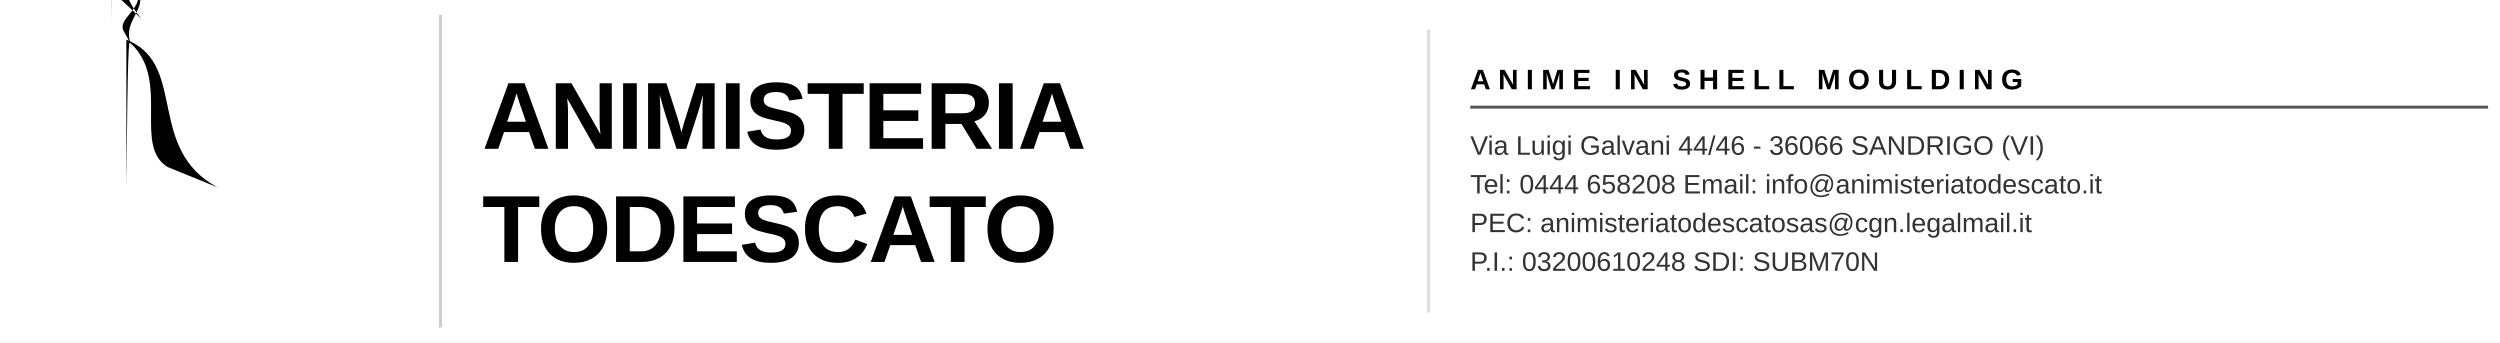
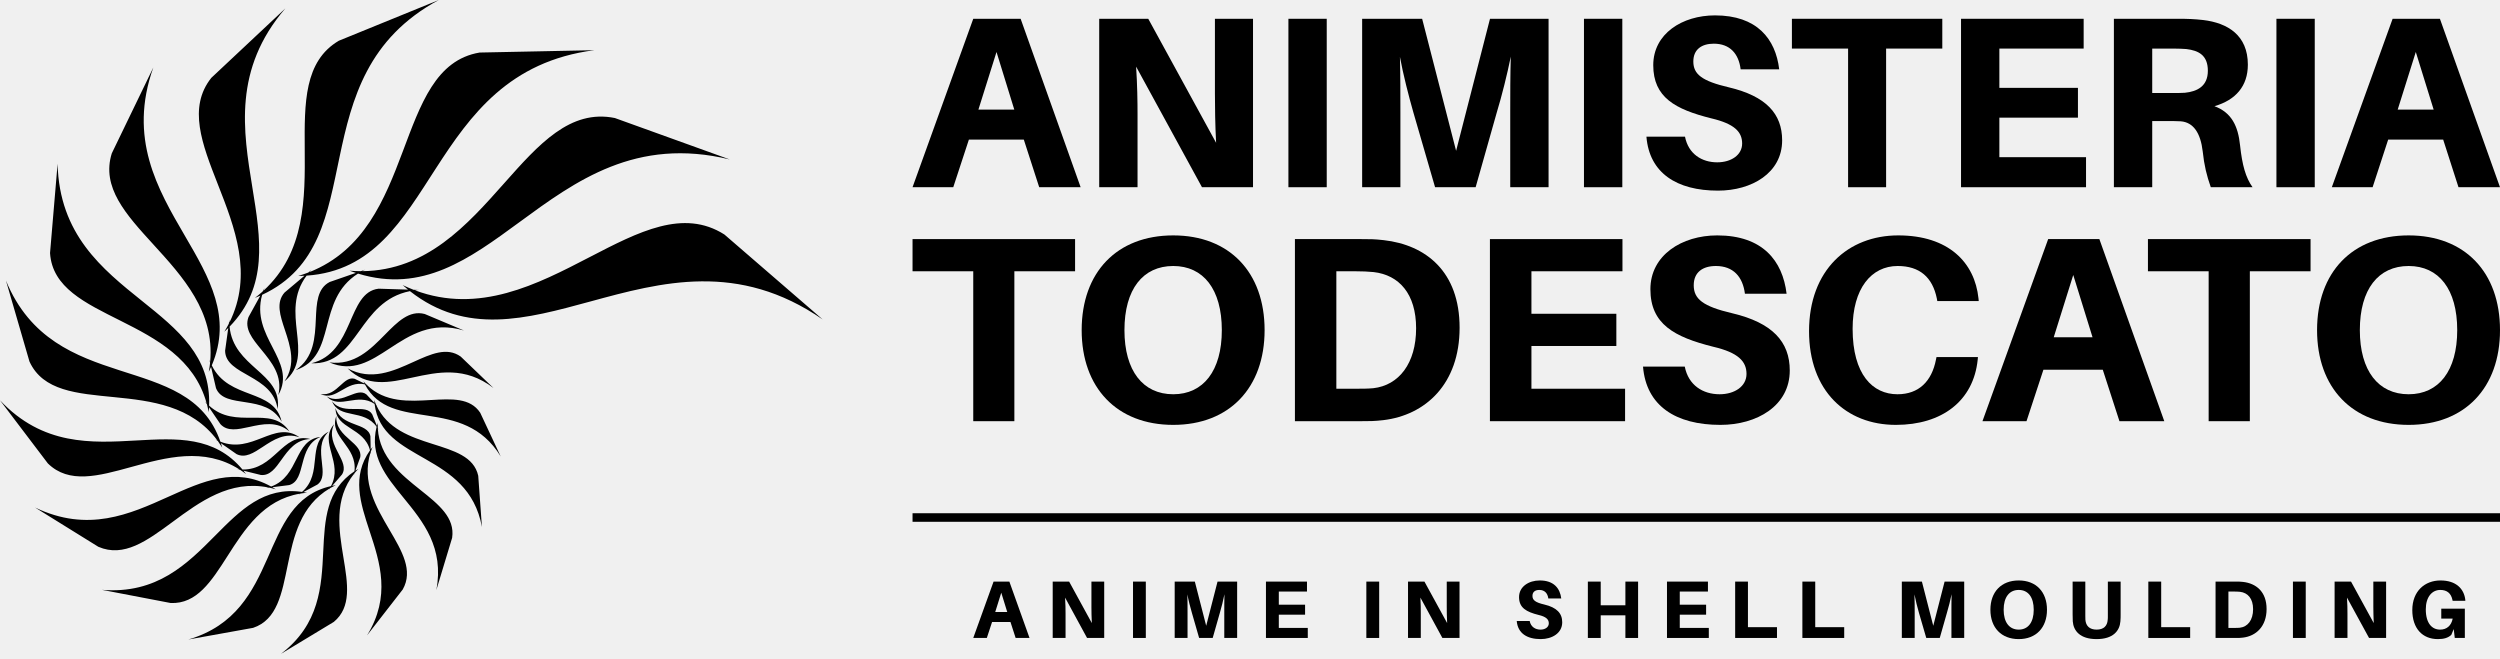
- <svg xmlns="http://www.w3.org/2000/svg" viewBox="0 0 840 115" width="840" height="115">
-   <rect width="840" height="115" fill="white" />
-   <g transform="translate(0,3) scale(1.32)">
-     <path d="M 32.164 45.414 C 32.504 8.09 32.824 8.355 33.129 8.629 C 33.215 8.785 33.297 8.937 33.383 9.09 C 33.332 8.973 33.285 8.852 33.242 8.73 C 38.539 13.598 38.492 20.422 38.449 26.617 C 38.406 32.43 38.371 37.691 42.75 40.277 C 46.953 41.984 51.156 43.703 55.359 45.414 C 37.375 35.711 47.43 14.871 33.078 8.219 C 32.332 5.582 33.391 3.523 34.379 1.609 C 35.406 -0.391 36.355 -2.234 35.113 -4.434 C 35.695 -2.016 34.266 -0.277 32.977 1.297 C 31.836 2.684 30.805 3.937 31.355 5.41 C 31.848 6.316 32.348 7.211 32.844 8.113 C 32.625 8.016 32.398 7.918 32.164 7.828 Z M 28.301 3.555 C 28.508 -37.965 28.699 -37.629 28.871 -37.289 C 28.895 -37.117 28.918 -36.949 28.938 -36.777 C 28.938 -36.906 28.934 -37.035 28.938 -37.16 C 31.961 -31.101 29.617 -25.125 27.488 -19.699 C 25.492 -14.613 23.688 -10.007 26.66 -6.265 C 29.77 -3.351 32.883 -0.433 36.004 2.496 C 29.414 -5.175 30.676 -12.933 31.844 -20.117 C 32.898 -26.59 33.875 -32.597 28.965 -37.656 C 29.207 -40.215 30.824 -41.66 32.336 -43.011 C 33.914 -44.418 35.371 -45.722 35.023 -48.07 C 34.453 -43.715 28.438 -43.851 28.402 -40.699 C 28.539 -39.738 28.672 -38.785 28.801 -37.828 C 28.641 -37.988 28.473 -38.148 28.301 -38.304 Z M 38.898 -30.832 C 38.488 -65.375 38.062 -65.52 37.621 -65.652 C 37.891 -65.648 38.156 -65.641 38.414 -65.625 C 37.578 -66.332 36.738 -67.043 35.902 -67.746 C 34.797 -69 35.34 -70.641 35.945 -72.453 C 36.629 -74.504 37.387 -76.777 35.891 -78.957 C 37.961 -77.246 37.719 -75.047 37.457 -72.672 C 37.207 -70.391 36.938 -67.945 38.688 -65.609 C 55.473 -64.457 53.438 -39.945 74.992 -37.168 C 70.172 -37.27 65.34 -37.359 60.512 -37.465 C 49.484 -39.316 52.832 -59.707 39.051 -65.16 C 39.137 -65.059 39.227 -64.961 39.32 -64.863 C 39.18 -64.98 39.039 -65.102 38.898 -65.219 Z M 26.52 -76.48 C 27.102 -115.816 23.043 -111.375 19.359 -107.335 C 15.895 -103.546 12.762 -100.113 14.105 -95.828 C 15.848 -92.214 17.602 -88.601 19.348 -84.992 C 16.16 -93.933 19.875 -100.312 23.32 -106.222 C 26.426 -111.546 29.305 -116.488 26.719 -122.582 C 28.883 -127.023 34.582 -125.421 35.535 -129.687 C 33.566 -126.066 28.336 -128.207 27.254 -125.449 C 27.043 -124.558 26.84 -123.668 26.633 -122.781 C 26.543 -122.984 26.445 -123.191 26.34 -123.398 C 26.414 -123.007 26.469 -122.625 26.508 -122.246 C 26.477 -122.109 26.441 -121.972 26.41 -121.835 C 26.445 -121.937 26.48 -122.035 26.52 -122.128 Z M 44.105 -110.636 C 44.59 -144.831 45.066 -144.851 45.535 -144.851 C 45.719 -144.784 45.902 -144.722 46.086 -144.656 C 45.953 -144.718 45.828 -144.784 45.703 -144.851 C 53.836 -144.769 58.965 -138.995 63.617 -133.753 C 67.984 -128.831 71.941 -124.378 77.578 -125.527 C 82.41 -127.269 87.238 -129.015 92.082 -130.757 C 80.258 -127.878 72.629 -133.472 65.559 -138.652 C 59.191 -143.316 53.281 -147.648 45.172 -145.156 C 39.828 -148.523 42.629 -155.55 37.312 -157.339 C 39.633 -155.745 39.746 -153.195 39.852 -150.894 C 39.941 -148.866 40.023 -147.034 41.598 -146.218 C 42.695 -145.831 43.801 -145.452 44.898 -145.07 C 44.637 -144.988 44.371 -144.894 44.105 -144.792 Z M 6.312 -142.562 C 6.852 -183.203 22.969 -182.273 26.07 -193.425 C 25.996 -193.347 25.922 -193.269 25.852 -193.183 C 25.938 -193.308 26.02 -193.433 26.105 -193.558 C 26.191 -193.882 26.266 -194.218 26.332 -194.562 C 26.352 -194.359 26.363 -194.156 26.375 -193.96 C 26.855 -194.664 27.336 -195.367 27.812 -196.078 C 28.691 -197.039 30.012 -196.75 31.469 -196.429 C 33.121 -196.066 34.949 -195.664 36.516 -197 C 35.363 -195.25 33.637 -195.257 31.766 -195.265 C 29.977 -195.273 28.055 -195.285 26.387 -193.742 C 26.617 -187.515 22.422 -184.148 17.902 -180.519 C 12.887 -176.492 7.473 -172.144 7.27 -163.218 C 6.949 -166.968 6.633 -170.726 6.312 -174.488 Z M 52.363 -179.195 C 60.477 -218.855 67.77 -215.074 74.395 -211.636 C 80.605 -208.418 86.23 -205.5 91.398 -208.785 C 95.535 -212.363 99.672 -215.929 103.805 -219.504 C 93.16 -212.148 83.449 -214.793 74.457 -217.242 C 66.352 -219.453 58.828 -221.504 51.723 -215.929 C 48.496 -216.57 46.871 -218.828 45.355 -220.933 C 43.773 -223.125 42.309 -225.156 39.273 -225.031 C 44.742 -223.722 43.762 -216.074 47.773 -215.621 C 49.008 -215.66 50.242 -215.699 51.48 -215.734 C 51.254 -215.554 51.027 -215.363 50.805 -215.164 C 51.266 -215.386 51.727 -215.582 52.18 -215.757 C 52.398 -215.765 52.613 -215.773 52.832 -215.781 C 52.672 -215.793 52.516 -215.808 52.363 -215.828 Z M 28.039 -235.672 C 27.859 -291.856 27.676 -291.578 27.48 -291.317 C 27.375 -291.238 27.27 -291.164 27.16 -291.09 C 27.246 -291.137 27.328 -291.18 27.41 -291.219 C 20.926 -282.5 7.109 -288.742 3.715 -281.281 C 2.723 -277.875 1.742 -274.465 0.754 -271.07 C 6.812 -285.817 23.793 -279.719 27.805 -291.395 C 29.793 -292.195 31.48 -291.539 33.051 -290.93 C 34.684 -290.297 36.191 -289.707 37.793 -290.852 C 35.961 -290.203 34.492 -291.172 33.168 -292.047 C 32 -292.817 30.945 -293.512 29.852 -292.969 C 29.188 -292.508 28.527 -292.047 27.871 -291.586 C 27.93 -291.77 27.984 -291.957 28.039 -292.149 Z M 48.562 -277.902 C 46.73 -321.988 44.707 -324.043 41.551 -323.625 C 44.512 -324.91 46.738 -323.453 49.145 -321.875 C 51.703 -320.199 54.469 -318.386 58.539 -319.601 L 53.582 -317.515 C 51.637 -356.628 50.176 -358.109 48.562 -359.745 Z M 43.852 -363.988 C 46.824 -412.078 49.621 -410.808 52.148 -409.664 C 54.375 -408.652 56.391 -407.738 58.129 -408.98 L 62.266 -412.945 C 58.684 -459.144 55.246 -459.886 52.062 -460.578 C 49.07 -461.226 46.305 -461.828 43.852 -459.418 Z M 40.445 -462.656 C 41.539 -512.566 42.281 -511.886 42.957 -511.273 C 43.551 -510.734 44.086 -510.242 44.754 -510.453 C 45.168 -510.652 45.574 -510.847 45.988 -511.047 C 45.938 -510.953 45.891 -510.859 45.848 -510.758 C 45.969 -510.898 46.09 -511.031 46.215 -511.156 C 46.293 -511.195 46.371 -511.234 46.449 -511.273 C 46.391 -511.25 46.328 -511.23 46.27 -511.211 C 48.566 -513.472 51.617 -513.293 54.387 -513.129 C 56.984 -512.972 59.336 -512.836 60.59 -514.734 C 61.457 -516.57 62.32 -518.414 63.176 -520.25 C 58.43 -512.433 49.352 -517.41 46.043 -511.152 C 44.848 -510.89 43.957 -511.41 43.125 -511.894 C 42.258 -512.398 41.457 -512.867 40.445 -512.367 Z M 44.133 -512.547 C 43.234 -562.789 42.238 -563.18 41.234 -562.563 C 42.043 -563.445 43.016 -563.289 44.07 -563.117 C 45.082 -562.953 46.172 -562.774 47.258 -563.508 C 48.172 -570.973 59.066 -569.488 60.809 -579.039 C 60.66 -576.887 60.5 -574.731 60.34 -572.578 C 59.262 -567.711 50.25 -569.668 47.477 -563.668 C 47.52 -563.703 47.562 -563.738 47.602 -563.774 C 47.551 -563.719 47.5 -563.664 47.453 -563.609 C 47.367 -563.422 47.285 -563.227 47.215 -563.02 C 47.223 -563.145 47.234 -563.27 47.246 -563.391 C 46.91 -563.031 46.57 -562.676 46.234 -562.313 C 45.652 -561.844 44.93 -562.125 44.133 -562.438 Z M 31.047 -572.363 C 30.797 -631.988 30.547 -631.808 30.293 -631.644 C 30.168 -631.613 30.043 -631.582 29.918 -631.551 C 30.012 -631.566 30.105 -631.574 30.195 -631.582 C 25.742 -628.754 20.918 -630.082 16.535 -631.289 C 12.426 -632.425 8.703 -633.449 6.039 -630.836 C 4.023 -628.179 2.016 -625.523 0 -622.871 C 5.41 -628.609 11.527 -628.261 17.199 -627.941 C 22.312 -627.652 27.059 -627.383 30.594 -631.605 C 32.598 -631.633 33.852 -630.496 35.023 -629.429 C 36.246 -628.32 37.375 -627.293 39.172 -627.758 C 37.348 -627.808 36.383 -629.152 35.516 -630.367 C 34.75 -631.437 34.059 -632.406 32.914 -632.293 C 32.18 -632.109 31.449 -631.929 30.715 -631.75 C 30.828 -631.886 30.938 -632.031 31.047 -632.179 Z M 44.828 -623.968 C 43.797 -675.581 42.656 -675.589 41.895 -674.589 C 42.812 -676.917 45.895 -675.499 47.52 -677.82 C 46.605 -681.495 48.68 -684.03 50.91 -686.765 C 53.387 -689.8 56.062 -693.077 55.055 -698.425 C 55.715 -696.226 56.387 -694.027 57.047 -691.827 C 57.426 -689.28 55.344 -687.62 53.047 -685.788 C 50.598 -683.831 47.902 -681.683 47.672 -678.054 C 47.703 -678.105 47.73 -678.159 47.762 -678.214 C 47.73 -678.132 47.699 -678.054 47.668 -677.976 C 47.656 -677.765 47.652 -677.546 47.66 -677.323 C 47.621 -677.448 47.586 -677.57 47.551 -677.691 C 47.355 -677.21 47.156 -676.73 46.965 -676.241 C 46.559 -675.558 45.734 -675.566 44.828 -675.573 Z M 42.328 -675.445 C 43.043 -729.336 46.43 -728.722 46.734 -730.5 C 46.746 -731.047 46.758 -731.593 46.77 -732.144 C 46.848 -732.043 46.926 -731.937 47.008 -731.832 C 46.922 -732.043 46.844 -732.254 46.777 -732.461 C 46.777 -732.562 46.781 -732.664 46.781 -732.765 C 46.773 -732.691 46.762 -732.621 46.75 -732.55 C 45.59 -736.25 47.449 -739.418 49.141 -742.297 C 50.727 -744.992 52.16 -747.437 50.816 -749.82 C 49.312 -751.746 47.816 -753.683 46.312 -755.609 C 49.352 -750.683 47.941 -746.41 46.637 -742.453 C 45.457 -738.883 44.367 -735.57 46.688 -732.265 C 45.941 -729.347 42.359 -729.578 42.328 -726.922 Z M 42.441 -727.922 C 42.332 -781.817 43.297 -782.672 44.164 -783.445 C 44.934 -784.129 45.629 -784.746 45.449 -785.629 C 45.246 -786.184 45.047 -786.746 44.844 -787.305 C 44.961 -787.227 45.082 -787.152 45.211 -787.078 C 45.035 -787.258 44.875 -787.442 44.727 -787.629 C 44.691 -787.719 44.66 -787.809 44.629 -787.899 C 44.645 -787.828 44.66 -787.762 44.672 -787.695 C 42.117 -790.918 42.758 -794.774 43.336 -798.274 C 43.879 -801.559 44.371 -804.535 42.121 -806.387 C 39.898 -807.734 37.668 -809.078 35.445 -810.422 C 40.344 -806.688 40.574 -801.906 40.785 -797.477 C 40.98 -793.484 41.156 -789.777 44.723 -787.383 C 44.914 -785.828 44.129 -784.758 43.398 -783.762 C 42.637 -782.723 41.934 -781.758 42.441 -780.399 Z M 42.707 -785.137 C 42.133 -841.25 41.504 -840.032 42.156 -838.664 C 41.133 -839.817 41.469 -841.043 41.828 -842.364 C 42.172 -843.633 42.543 -844.996 41.762 -846.473 C 32.367 -848.621 35.723 -862.321 23.766 -865.825 L 31.938 -864.356 C 38.012 -941.547 34.289 -930.309 41.594 -925.981 C 41.555 -926.044 41.516 -926.106 41.473 -926.165 C 41.539 -926.09 41.602 -926.012 41.668 -925.938 C 41.891 -925.809 42.121 -925.688 42.359 -925.575 C 42.207 -925.598 42.059 -925.626 41.91 -925.657 C 42.32 -925.18 42.734 -924.708 43.148 -924.227 C 43.664 -923.422 43.211 -922.544 42.707 -921.571 Z M 41.473 -918.817 C 40.305 -974.387 40.469 -975.84 40.617 -977.153 C 40.746 -978.305 40.863 -979.352 40.047 -979.954 C 39.457 -980.274 38.863 -980.587 38.27 -980.903 C 38.43 -980.93 38.586 -980.958 38.75 -980.993 C 38.469 -981.012 38.195 -981.047 37.926 -981.09 C 37.832 -981.141 37.738 -981.192 37.645 -981.243 C 37.711 -981.196 37.773 -981.149 37.836 -981.102 C 33.242 -981.883 30.859 -985.606 28.695 -988.993 C 26.664 -992.169 24.828 -995.04 21.535 -994.903 C 18.641 -994.344 15.746 -993.797 12.863 -993.239 C 19.809 -993.801 23.625 -989.954 27.156 -986.391 C 30.34 -983.176 33.297 -980.196 38.113 -980.879 C 40.84 -978.501 38.625 -974.762 41.473 -973.278 Z M 36.48 -980.024 C 38.703 -1040.614 37.473 -1036.376 40.445 -1035.145 C 37.059 -1035.536 37.824 -1040.086 34.215 -1041.411 C 29.695 -1038.899 25.621 -1040.735 21.23 -1042.708 C 16.363 -1044.899 11.105 -1047.266 4.422 -1044.055 C 7.086 -1045.708 9.742 -1047.36 12.406 -1049.012 C 15.629 -1050.411 18.551 -1048.254 21.777 -1045.876 C 25.215 -1043.34 28.996 -1040.551 33.855 -1041.528 C 33.77 -1041.551 33.688 -1041.575 33.598 -1041.594 C 33.719 -1041.579 33.836 -1041.563 33.953 -1041.547 C 34.234 -1041.61 34.52 -1041.68 34.809 -1041.766 C 34.66 -1041.672 34.512 -1041.583 34.363 -1041.497 C 35.074 -1041.407 35.777 -1041.321 36.48 -1041.231 Z M 36.48 -1041.231" fill="#000" fill-rule="evenodd" />
-   </g>
-   <line x1="148" y1="5" x2="148" y2="110" stroke="#ccc" stroke-width="1" />
-   <text x="162" y="50" font-family="'Arial Black',Arial,sans-serif" font-size="32" font-weight="900" fill="#000" letter-spacing="-0.5">ANIMISTERIA</text>
-   <text x="162" y="88" font-family="'Arial Black',Arial,sans-serif" font-size="32" font-weight="900" fill="#000" letter-spacing="-0.5">TODESCATO</text>
-   <line x1="480" y1="10" x2="480" y2="105" stroke="#ddd" stroke-width="1" />
-   <text x="494" y="30" font-family="Arial,sans-serif" font-size="9.5" font-weight="bold" letter-spacing="2.5" fill="#000">ANIME IN SHELL MOULDING</text>
-   <line x1="494" y1="36" x2="836" y2="36" stroke="#555" stroke-width="1" />
-   <text x="494" y="52" font-family="Arial,sans-serif" font-size="9" fill="#333">Via Luigi Galvani 44/46 - 36066 SANDRIGO (VI)</text>
-   <text x="494" y="65" font-family="Arial,sans-serif" font-size="9" fill="#333">Tel: 0444 658208   Email: info@animisteriatodescato.it</text>
-   <text x="494" y="78" font-family="Arial,sans-serif" font-size="9" fill="#333">PEC: animisteriatodescatosas@cgn.legalmail.it</text>
-   <text x="494" y="91" font-family="Arial,sans-serif" font-size="9" fill="#333">P.I.: 03200610248   SDI: SUBM70N</text>
+ <svg xmlns="http://www.w3.org/2000/svg" viewBox="0 0 315 83" width="100%" height="auto">
+   <path d="M 127.32,78.375 L 127.97,80.383 L 129.72,80.383 L 127.18,73.281 L 125.19,73.281 L 122.63,80.383 L 124.34,80.383 L 125,78.375 Z M 126.16,74.68 L 126.91,77.109 L 125.4,77.109 Z M 126.16,74.68" fill="#000" />
+   <path d="M 139.13,80.383 L 139.13,73.281 L 137.52,73.281 L 137.52,76.441 C 137.52,76.965 137.53,77.77 137.57,78.508 L 134.71,73.281 L 132.64,73.281 L 132.64,80.383 L 134.26,80.383 L 134.26,77.293 C 134.26,76.781 134.25,76.051 134.2,75.297 L 136.97,80.383 Z M 139.13,80.383" fill="#000" />
+   <rect x="142.76" y="73.281" width="1.613" height="7.102" fill="#000" />
+   <path d="M 155.88,73.281 L 153.41,73.281 L 151.98,78.848 L 150.55,73.281 L 148.01,73.281 L 148.01,80.383 L 149.63,80.383 L 149.63,77.234 C 149.63,76.543 149.63,75.617 149.61,74.887 C 149.74,75.617 149.98,76.543 150.18,77.223 L 151.09,80.383 L 152.8,80.383 L 153.7,77.223 C 153.9,76.543 154.14,75.605 154.28,74.875 C 154.26,75.605 154.26,76.543 154.26,77.234 L 154.26,80.383 L 155.88,80.383 Z M 155.88,73.281" fill="#000" />
+   <path d="M 164.78,79.117 L 161.13,79.117 L 161.13,77.449 L 164.44,77.449 L 164.44,76.191 L 161.13,76.191 L 161.13,74.535 L 164.68,74.535 L 164.68,73.281 L 159.51,73.281 L 159.51,80.383 L 164.78,80.383 Z M 164.78,79.117" fill="#000" />
+   <rect x="172.16" y="73.281" width="1.617" height="7.102" fill="#000" />
+   <path d="M 183.9,80.383 L 183.9,73.281 L 182.29,73.281 L 182.29,76.441 C 182.29,76.965 182.3,77.77 182.34,78.508 L 179.48,73.281 L 177.41,73.281 L 177.41,80.383 L 179.02,80.383 L 179.02,77.293 C 179.02,76.781 179.02,76.051 178.97,75.297 L 181.74,80.383 Z M 183.9,80.383" fill="#000" />
+   <path d="M 194.01,73.137 C 192.63,73.137 191.4,73.91 191.4,75.234 C 191.4,76.594 192.33,77.098 193.85,77.48 C 194.82,77.707 195.15,78.047 195.15,78.539 C 195.15,79.023 194.69,79.332 194.1,79.332 C 193.45,79.332 192.88,78.98 192.74,78.25 L 191.11,78.25 C 191.24,79.785 192.39,80.527 194.13,80.527 C 195.55,80.527 196.84,79.785 196.84,78.406 C 196.84,77.285 196.16,76.543 194.59,76.172 C 193.45,75.906 193.09,75.617 193.09,75.082 C 193.09,74.566 193.45,74.332 193.95,74.332 C 194.63,74.332 195,74.754 195.09,75.41 L 196.72,75.41 C 196.56,74.125 195.78,73.137 194.01,73.137 Z M 194.01,73.137" fill="#000" />
+   <path d="M 206.4,73.281 L 204.8,73.281 L 204.8,76.266 L 201.69,76.266 L 201.69,73.281 L 200.07,73.281 L 200.07,80.383 L 201.69,80.383 L 201.69,77.531 L 204.8,77.531 L 204.8,80.383 L 206.4,80.383 Z M 206.4,73.281" fill="#000" />
+   <path d="M 215.31,79.117 L 211.65,79.117 L 211.65,77.449 L 214.97,77.449 L 214.97,76.191 L 211.65,76.191 L 211.65,74.535 L 215.2,74.535 L 215.2,73.281 L 210.04,73.281 L 210.04,80.383 L 215.31,80.383 Z M 215.31,79.117" fill="#000" />
+   <path d="M 223.9,79.023 L 220.24,79.023 L 220.24,73.281 L 218.63,73.281 L 218.63,80.383 L 223.9,80.383 Z M 223.9,79.023" fill="#000" />
+   <path d="M 232.37,79.023 L 228.72,79.023 L 228.72,73.281 L 227.1,73.281 L 227.1,80.383 L 232.37,80.383 Z M 232.37,79.023" fill="#000" />
+   <path d="M 247.49,73.281 L 245.02,73.281 L 243.59,78.848 L 242.16,73.281 L 239.63,73.281 L 239.63,80.383 L 241.25,80.383 L 241.25,77.234 C 241.25,76.543 241.25,75.617 241.22,74.887 C 241.36,75.617 241.59,76.543 241.79,77.223 L 242.71,80.383 L 244.41,80.383 L 245.31,77.223 C 245.52,76.543 245.75,75.605 245.9,74.875 C 245.88,75.605 245.88,76.543 245.88,77.234 L 245.88,80.383 L 247.49,80.383 Z M 247.49,73.281" fill="#000" />
+   <path d="M 254.36,73.137 C 252.16,73.137 250.79,74.578 250.79,76.832 C 250.79,79.074 252.16,80.527 254.36,80.527 C 256.55,80.527 257.92,79.074 257.92,76.832 C 257.92,74.578 256.55,73.137 254.36,73.137 Z M 254.36,79.332 C 253.18,79.332 252.46,78.418 252.46,76.832 C 252.46,75.234 253.18,74.332 254.36,74.332 C 255.54,74.332 256.25,75.234 256.25,76.832 C 256.25,78.418 255.54,79.332 254.36,79.332 Z M 254.36,79.332" fill="#000" />
+   <path d="M 267.2,73.281 L 265.59,73.281 L 265.59,77.625 C 265.59,77.82 265.59,77.953 265.57,78.098 C 265.52,78.867 265.06,79.332 264.17,79.332 C 263.29,79.332 262.82,78.867 262.76,78.098 C 262.75,77.953 262.75,77.82 262.75,77.625 L 262.75,73.281 L 261.15,73.281 L 261.15,77.387 C 261.15,77.715 261.15,77.922 261.17,78.293 C 261.26,79.488 262.09,80.527 264.17,80.527 C 266.25,80.527 267.08,79.488 267.17,78.293 C 267.2,77.922 267.2,77.715 267.2,77.387 Z M 267.2,73.281" fill="#000" />
+   <path d="M 275.96,79.023 L 272.31,79.023 L 272.31,73.281 L 270.69,73.281 L 270.69,80.383 L 275.96,80.383 Z M 275.96,79.023" fill="#000" />
+   <path d="M 282.62,73.32 C 282.26,73.281 282.1,73.281 281.72,73.281 L 279.16,73.281 L 279.16,80.383 L 281.7,80.383 C 282.09,80.383 282.25,80.383 282.61,80.34 C 284.26,80.145 285.59,78.93 285.59,76.738 C 285.59,74.547 284.27,73.508 282.62,73.32 Z M 282.22,79.094 C 281.98,79.117 281.8,79.117 281.5,79.117 L 280.78,79.117 L 280.78,74.535 L 281.51,74.535 C 281.81,74.535 281.99,74.547 282.23,74.566 C 283.23,74.68 283.89,75.422 283.89,76.758 C 283.89,78.129 283.22,78.98 282.22,79.094 Z M 282.22,79.094" fill="#000" />
+   <rect x="288.91" y="73.281" width="1.613" height="7.102" fill="#000" />
+   <path d="M 300.65,80.383 L 300.65,73.281 L 299.04,73.281 L 299.04,76.441 C 299.04,76.965 299.06,77.77 299.09,78.508 L 296.23,73.281 L 294.16,73.281 L 294.16,80.383 L 295.78,80.383 L 295.78,77.293 C 295.78,76.781 295.77,76.051 295.72,75.297 L 298.5,80.383 Z M 300.65,80.383" fill="#000" />
+   <path d="M 307.6,76.688 L 307.6,77.941 L 309.04,77.941 C 308.86,78.848 308.28,79.332 307.45,79.332 C 306.45,79.332 305.65,78.559 305.65,76.781 C 305.65,75.207 306.44,74.332 307.48,74.332 C 308.34,74.332 308.84,74.773 309.01,75.598 L 309.03,75.699 L 310.63,75.699 L 310.63,75.598 C 310.48,74.195 309.47,73.137 307.5,73.137 C 305.53,73.137 303.95,74.484 303.95,76.871 C 303.95,79.188 305.23,80.527 307.17,80.527 C 307.94,80.527 308.45,80.371 308.86,80 L 309.17,79.262 L 309.3,80.383 L 310.57,80.383 L 310.57,76.688 Z M 307.6,76.688" fill="#000" />
+   <rect x="114.98" y="64.668" width="200.02" height="1.078" fill="#000" />
+   <path d="M 129,17.59 L 130.94,23.59 L 136.16,23.59 L 128.6,2.367 L 122.63,2.367 L 114.98,23.59 L 120.11,23.59 L 122.08,17.59 Z M 125.56,6.551 L 127.8,13.809 L 123.28,13.809 Z M 125.56,6.551" fill="#000" />
+   <path d="M 157.88,23.59 L 157.88,2.367 L 153.08,2.367 L 153.08,11.809 C 153.08,13.379 153.11,15.777 153.23,17.992 L 144.68,2.367 L 138.5,2.367 L 138.5,23.59 L 143.33,23.59 L 143.33,14.363 C 143.33,12.824 143.3,10.641 143.15,8.395 L 151.45,23.59 Z M 157.88,23.59" fill="#000" />
+   <rect x="162.34" y="2.367" width="4.828" height="21.223" fill="#000" />
+   <path d="M 195.12,2.367 L 187.74,2.367 L 183.47,19.004 L 179.19,2.367 L 171.63,2.367 L 171.63,23.59 L 176.45,23.59 L 176.45,14.176 C 176.45,12.117 176.45,9.348 176.39,7.164 C 176.79,9.348 177.5,12.117 178.08,14.148 L 180.82,23.59 L 185.93,23.59 L 188.6,14.148 C 189.22,12.117 189.92,9.316 190.36,7.133 C 190.29,9.316 190.29,12.117 190.29,14.176 L 190.29,23.59 L 195.12,23.59 Z M 195.12,2.367" fill="#000" />
+   <rect x="199.58" y="2.367" width="4.832" height="21.223" fill="#000" />
+   <path d="M 216.09,1.938 C 211.97,1.938 208.31,4.242 208.31,8.211 C 208.31,12.27 211.08,13.777 215.63,14.914 C 218.52,15.594 219.51,16.605 219.51,18.082 C 219.51,19.527 218.13,20.453 216.37,20.453 C 214.43,20.453 212.74,19.406 212.31,17.223 L 207.45,17.223 C 207.82,21.805 211.27,24.02 216.47,24.02 C 220.71,24.02 224.55,21.805 224.55,17.684 C 224.55,14.332 222.52,12.117 217.85,11.008 C 214.43,10.211 213.36,9.348 213.36,7.75 C 213.36,6.211 214.43,5.504 215.94,5.504 C 217.97,5.504 219.08,6.766 219.32,8.734 L 224.18,8.734 C 223.72,4.891 221.38,1.938 216.09,1.938 Z M 216.09,1.938" fill="#000" />
+   <path d="M 244.73,6.121 L 244.73,2.367 L 225.78,2.367 L 225.78,6.121 L 232.86,6.121 L 232.86,23.59 L 237.65,23.59 L 237.65,6.121 Z M 244.73,6.121" fill="#000" />
+   <path d="M 262.84,19.805 L 251.92,19.805 L 251.92,14.824 L 261.82,14.824 L 261.82,11.07 L 251.92,11.07 L 251.92,6.121 L 262.54,6.121 L 262.54,2.367 L 247.09,2.367 L 247.09,23.59 L 262.84,23.59 Z M 262.84,19.805" fill="#000" />
+   <path d="M 282.25,18.328 C 282,15.867 281.17,14.176 279.02,13.379 C 281.69,12.609 283.23,10.855 283.23,8.148 C 283.23,4.43 280.68,2.891 277.6,2.523 C 276.5,2.398 275.66,2.367 274.41,2.367 L 266.35,2.367 L 266.35,23.59 L 271.18,23.59 L 271.18,15.254 L 273.08,15.254 C 273.67,15.254 274.19,15.254 274.77,15.285 C 276.37,15.406 277.27,16.762 277.54,19.066 C 277.73,20.852 278.04,22.113 278.56,23.59 L 283.82,23.59 C 282.95,22.359 282.52,20.82 282.25,18.328 Z M 271.18,11.719 L 271.18,6.121 L 273.85,6.121 C 274.53,6.121 275.05,6.152 275.48,6.18 C 277.05,6.367 278.19,6.98 278.19,8.918 C 278.19,10.855 276.86,11.531 275.3,11.688 C 274.87,11.719 274.34,11.719 273.67,11.719 Z M 271.18,11.719" fill="#000" />
+   <rect x="286.83" y="2.367" width="4.828" height="21.223" fill="#000" />
+   <path d="M 307.84,17.59 L 309.77,23.59 L 315,23.59 L 307.43,2.367 L 301.47,2.367 L 293.81,23.59 L 298.95,23.59 L 300.91,17.59 Z M 304.39,6.551 L 306.64,13.809 L 302.11,13.809 Z M 304.39,6.551" fill="#000" />
+   <path d="M 135.46,34.18 L 135.46,30.125 L 114.98,30.125 L 114.98,34.18 L 122.63,34.18 L 122.63,53.07 L 127.81,53.07 L 127.81,34.18 Z M 135.46,34.18" fill="#000" />
+   <path d="M 147.83,29.66 C 140.72,29.66 136.29,34.312 136.29,41.598 C 136.29,48.848 140.72,53.535 147.83,53.535 C 154.91,53.535 159.34,48.848 159.34,41.598 C 159.34,34.312 154.91,29.66 147.83,29.66 Z M 147.83,49.676 C 144.01,49.676 141.68,46.719 141.68,41.598 C 141.68,36.441 144.01,33.516 147.83,33.516 C 151.62,33.516 153.95,36.441 153.95,41.598 C 153.95,46.719 151.62,49.676 147.83,49.676 Z M 147.83,49.676" fill="#000" />
+   <path d="M 174.34,30.258 C 173.17,30.125 172.64,30.125 171.41,30.125 L 163.16,30.125 L 163.16,53.07 L 171.38,53.07 C 172.61,53.07 173.14,53.07 174.3,52.938 C 179.62,52.305 183.91,48.379 183.91,41.297 C 183.91,34.215 179.66,30.855 174.34,30.258 Z M 173.04,48.914 C 172.27,48.98 171.68,48.98 170.71,48.98 L 168.38,48.98 L 168.38,34.18 L 170.74,34.18 C 171.71,34.18 172.31,34.215 173.07,34.281 C 176.3,34.648 178.43,37.039 178.43,41.363 C 178.43,45.785 176.26,48.547 173.04,48.914 Z M 173.04,48.914" fill="#000" />
+   <path d="M 204.76,48.98 L 192.96,48.98 L 192.96,43.594 L 203.66,43.594 L 203.66,39.535 L 192.96,39.535 L 192.96,34.18 L 204.43,34.18 L 204.43,30.125 L 187.73,30.125 L 187.73,53.07 L 204.76,53.07 Z M 204.76,48.98" fill="#000" />
+   <path d="M 216.37,29.66 C 211.91,29.66 207.95,32.152 207.95,36.441 C 207.95,40.832 210.95,42.461 215.87,43.691 C 219,44.422 220.06,45.52 220.06,47.117 C 220.06,48.68 218.56,49.676 216.67,49.676 C 214.57,49.676 212.74,48.547 212.28,46.188 L 207.02,46.188 C 207.42,51.141 211.15,53.535 216.77,53.535 C 221.36,53.535 225.51,51.141 225.51,46.684 C 225.51,43.059 223.32,40.664 218.26,39.469 C 214.57,38.605 213.41,37.672 213.41,35.945 C 213.41,34.281 214.57,33.516 216.2,33.516 C 218.4,33.516 219.59,34.879 219.86,37.008 L 225.11,37.008 C 224.61,32.852 222.09,29.66 216.37,29.66 Z M 216.37,29.66" fill="#000" />
+   <path d="M 239.18,29.66 C 232.86,29.66 227.94,34.016 227.94,41.73 C 227.94,49.246 232.6,53.535 238.88,53.535 C 244.7,53.535 248.66,50.508 249.19,45.32 L 249.22,44.988 L 244,44.988 L 243.93,45.32 C 243.4,48.047 241.77,49.676 239.08,49.676 C 235.95,49.676 233.43,47.184 233.43,41.43 C 233.43,36.344 235.79,33.516 239.11,33.516 C 241.88,33.516 243.5,34.945 244.04,37.605 L 244.1,37.938 L 249.32,37.938 L 249.29,37.605 C 248.82,33.082 245.53,29.66 239.18,29.66 Z M 239.18,29.66" fill="#000" />
+   <path d="M 264.95,46.586 L 267.05,53.07 L 272.7,53.07 L 264.52,30.125 L 258.07,30.125 L 249.79,53.07 L 255.34,53.07 L 257.47,46.586 Z M 261.23,34.648 L 263.66,42.496 L 258.77,42.496 Z M 261.23,34.648" fill="#000" />
+   <path d="M 291.13,34.18 L 291.13,30.125 L 270.64,30.125 L 270.64,34.18 L 278.29,34.18 L 278.29,53.07 L 283.48,53.07 L 283.48,34.18 Z M 291.13,34.18" fill="#000" />
+   <path d="M 303.49,29.66 C 296.38,29.66 291.95,34.312 291.95,41.598 C 291.95,48.848 296.38,53.535 303.49,53.535 C 310.58,53.535 315,48.848 315,41.598 C 315,34.312 310.58,29.66 303.49,29.66 Z M 303.49,49.676 C 299.67,49.676 297.34,46.719 297.34,41.598 C 297.34,36.441 299.67,33.516 303.49,33.516 C 307.29,33.516 309.61,36.441 309.61,41.598 C 309.61,46.719 307.29,49.676 303.49,49.676 Z M 303.49,49.676" fill="#000" />
+   <path d="M 32.121,37.535 C 32.461,37.273 32.781,37.008 33.086,36.734 C 33.168,36.582 33.254,36.426 33.336,36.273 C 33.285,36.395 33.238,36.512 33.195,36.633 C 38.488,31.773 38.441,24.961 38.395,18.77 C 38.355,12.965 38.32,7.711 42.691,5.133 C 46.887,3.426 51.086,1.707 55.285,0 C 37.324,9.688 47.363,30.5 33.031,37.145 C 32.289,39.777 33.344,41.832 34.332,43.746 C 35.355,45.738 36.309,47.586 35.066,49.777 C 35.648,47.367 34.219,45.629 32.93,44.059 C 31.793,42.676 30.762,41.418 31.312,39.949 C 31.805,39.047 32.305,38.148 32.801,37.25 C 32.578,37.348 32.352,37.445 32.121,37.535 Z M 28.262,41.801 C 28.469,41.465 28.66,41.125 28.832,40.789 C 28.855,40.617 28.879,40.449 28.898,40.277 C 28.895,40.406 28.895,40.535 28.898,40.656 C 31.914,34.609 29.574,28.641 27.449,23.223 C 25.457,18.145 23.656,13.543 26.625,9.809 C 29.73,6.895 32.836,3.98 35.953,1.059 C 29.371,8.719 30.633,16.465 31.801,23.641 C 32.852,30.102 33.828,36.102 28.926,41.156 C 29.168,43.707 30.785,45.152 32.293,46.504 C 33.867,47.91 35.324,49.211 34.977,51.555 C 34.406,47.207 28.398,47.344 28.363,44.191 C 28.5,43.234 28.633,42.281 28.762,41.324 C 28.602,41.484 28.434,41.645 28.262,41.801 Z M 38.844,34.34 C 38.434,34.496 38.012,34.641 37.57,34.77 C 37.84,34.77 38.102,34.762 38.363,34.746 C 37.523,35.453 36.688,36.16 35.852,36.863 C 34.746,38.117 35.293,39.754 35.895,41.562 C 36.578,43.613 37.332,45.883 35.84,48.059 C 37.906,46.352 37.668,44.156 37.406,41.781 C 37.156,39.504 36.891,37.062 38.633,34.73 C 55.395,33.578 53.363,9.102 74.891,6.324 C 70.078,6.43 65.254,6.52 60.43,6.621 C 49.414,8.473 52.762,28.836 38.996,34.281 C 39.082,34.18 39.172,34.082 39.266,33.984 C 39.125,34.102 38.984,34.223 38.844,34.34 Z M 26.48,45.586 C 27.066,39.285 23.012,34.848 19.332,30.812 C 15.875,27.027 12.742,23.598 14.086,19.32 C 15.828,15.711 17.578,12.105 19.32,8.5 C 16.137,17.43 19.848,23.797 23.289,29.699 C 26.391,35.016 29.266,39.953 26.684,46.039 C 28.844,50.473 34.535,48.875 35.488,53.133 C 33.52,49.516 28.297,51.656 27.215,48.902 C 27.008,48.012 26.801,47.121 26.594,46.238 C 26.504,46.441 26.41,46.648 26.305,46.855 C 26.379,46.465 26.434,46.082 26.473,45.703 C 26.438,45.566 26.406,45.43 26.375,45.297 C 26.41,45.395 26.445,45.492 26.48,45.586 Z M 44.043,34.109 C 44.531,34.148 45.004,34.168 45.473,34.168 C 45.656,34.102 45.84,34.039 46.023,33.973 C 45.891,34.035 45.766,34.102 45.641,34.168 C 53.766,34.086 58.883,28.32 63.531,23.086 C 67.895,18.172 71.844,13.727 77.473,14.871 C 82.297,16.613 87.121,18.352 91.957,20.094 C 80.148,17.219 72.527,22.805 65.469,27.977 C 59.113,32.637 53.211,36.961 45.109,34.473 C 39.773,37.836 42.57,44.855 37.262,46.637 C 39.578,45.047 39.691,42.5 39.797,40.203 C 39.887,38.18 39.969,36.348 41.539,35.531 C 42.637,35.148 43.738,34.77 44.84,34.387 C 44.574,34.301 44.312,34.211 44.043,34.109 Z M 6.305,31.879 C 6.844,40.586 22.938,39.656 26.031,50.793 C 25.961,50.719 25.887,50.637 25.816,50.551 C 25.902,50.676 25.984,50.801 26.07,50.926 C 26.156,51.25 26.23,51.586 26.293,51.93 C 26.312,51.727 26.328,51.523 26.34,51.328 C 26.816,52.031 27.297,52.734 27.773,53.441 C 28.652,54.402 29.969,54.113 31.426,53.793 C 33.074,53.43 34.898,53.027 36.465,54.363 C 35.312,52.613 33.59,52.625 31.723,52.633 C 29.934,52.641 28.016,52.648 26.348,51.109 C 26.578,44.891 22.391,41.527 17.879,37.906 C 12.871,33.883 7.465,29.543 7.258,20.629 C 6.941,24.371 6.621,28.125 6.305,31.879 Z M 52.289,36.582 C 60.395,39.605 67.68,35.828 74.293,32.398 C 80.496,29.184 86.113,26.27 91.273,29.547 C 95.402,33.121 99.535,36.684 103.66,40.254 C 93.031,32.906 83.336,35.547 74.355,37.996 C 66.262,40.203 58.746,42.25 51.652,36.684 C 48.43,37.324 46.805,39.578 45.293,41.68 C 43.715,43.871 42.25,45.898 39.219,45.773 C 44.68,44.465 43.703,36.832 47.707,36.375 C 48.941,36.418 50.176,36.453 51.41,36.492 C 51.184,36.309 50.957,36.117 50.734,35.918 C 51.195,36.141 51.652,36.336 52.109,36.512 C 52.328,36.52 52.543,36.527 52.758,36.535 C 52.598,36.547 52.441,36.562 52.289,36.582 Z M 28,56.398 C 27.82,56.109 27.637,55.832 27.445,55.566 C 27.336,55.492 27.23,55.418 27.125,55.344 C 27.207,55.387 27.293,55.43 27.375,55.473 C 20.895,46.766 7.102,53 3.711,45.547 C 2.719,42.145 1.742,38.742 0.75,35.352 C 6.805,50.074 23.762,43.988 27.766,55.648 C 29.754,56.445 31.438,55.793 33.004,55.184 C 34.637,54.547 36.141,53.961 37.742,55.102 C 35.914,54.457 34.445,55.422 33.121,56.297 C 31.957,57.066 30.902,57.762 29.809,57.219 C 29.148,56.758 28.488,56.301 27.832,55.84 C 27.891,56.023 27.949,56.207 28,56.398 Z M 48.496,42.172 C 46.668,44.027 44.645,46.078 41.496,45.66 C 44.449,46.945 46.672,45.488 49.078,43.914 C 51.633,42.238 54.395,40.43 58.461,41.645 L 53.512,39.562 C 51.566,39.059 50.105,40.539 48.496,42.172 Z M 43.793,46.41 C 46.762,48.023 49.555,46.758 52.074,45.613 C 54.297,44.602 56.312,43.688 58.051,44.93 L 62.18,48.891 C 58.602,46.133 55.172,46.879 51.992,47.566 C 49.004,48.215 46.242,48.812 43.793,46.41 Z M 40.391,49.641 C 41.48,49.84 42.227,49.164 42.898,48.551 C 43.488,48.012 44.027,47.523 44.691,47.73 C 45.105,47.93 45.512,48.129 45.922,48.324 C 45.875,48.23 45.828,48.137 45.785,48.039 C 45.906,48.176 46.027,48.309 46.152,48.438 C 46.23,48.473 46.309,48.512 46.387,48.551 C 46.328,48.527 46.266,48.508 46.207,48.488 C 48.5,50.746 51.543,50.566 54.312,50.402 C 56.906,50.25 59.254,50.109 60.508,52.008 C 61.371,53.84 62.238,55.684 63.09,57.516 C 58.352,49.707 49.281,54.68 45.977,48.43 C 44.785,48.168 43.895,48.688 43.066,49.172 C 42.199,49.676 41.398,50.145 40.391,49.641 Z M 44.074,49.82 C 43.176,50.176 42.18,50.566 41.176,49.949 C 41.984,50.828 42.957,50.672 44.008,50.5 C 45.023,50.336 46.109,50.16 47.195,50.891 C 48.105,58.348 58.984,56.863 60.723,66.402 C 60.574,64.25 60.418,62.102 60.258,59.949 C 59.18,55.09 50.18,57.043 47.414,51.055 C 47.453,51.086 47.496,51.121 47.535,51.156 C 47.488,51.102 47.438,51.047 47.387,50.992 C 47.301,50.805 47.223,50.609 47.148,50.402 C 47.156,50.531 47.168,50.652 47.18,50.773 C 46.844,50.414 46.508,50.059 46.172,49.699 C 45.59,49.227 44.871,49.512 44.074,49.82 Z M 31.004,59.734 C 30.754,59.543 30.504,59.363 30.25,59.199 C 30.129,59.172 30.004,59.141 29.879,59.109 C 29.973,59.121 30.066,59.133 30.156,59.141 C 25.707,56.312 20.891,57.641 16.512,58.848 C 12.406,59.98 8.691,61.004 6.031,58.391 C 4.016,55.738 2.016,53.09 0,50.438 C 5.402,56.168 11.512,55.82 17.176,55.5 C 22.281,55.211 27.023,54.945 30.551,59.16 C 32.555,59.191 33.805,58.051 34.977,56.988 C 36.195,55.883 37.324,54.855 39.117,55.32 C 37.297,55.367 36.332,56.711 35.465,57.926 C 34.703,58.992 34.012,59.961 32.871,59.848 C 32.133,59.664 31.406,59.484 30.672,59.305 C 30.785,59.441 30.895,59.586 31.004,59.734 Z M 44.766,51.535 C 43.738,51.543 42.598,51.551 41.836,50.551 C 42.754,52.875 45.832,51.461 47.453,53.777 C 46.543,57.449 48.609,59.98 50.84,62.711 C 53.316,65.742 55.988,69.016 54.977,74.355 C 55.637,72.16 56.309,69.961 56.969,67.766 C 57.348,65.223 55.27,63.566 52.973,61.734 C 50.527,59.781 47.836,57.633 47.605,54.012 C 47.637,54.062 47.668,54.117 47.695,54.172 C 47.664,54.09 47.633,54.012 47.602,53.934 C 47.59,53.723 47.586,53.504 47.594,53.281 C 47.555,53.406 47.52,53.527 47.488,53.648 C 47.293,53.168 47.094,52.688 46.898,52.203 C 46.496,51.52 45.672,51.527 44.766,51.535 Z M 42.27,51.406 C 42.984,53.816 46.363,53.203 46.672,54.977 C 46.68,55.523 46.695,56.07 46.707,56.625 C 46.781,56.52 46.863,56.414 46.945,56.309 C 46.859,56.52 46.781,56.73 46.711,56.938 C 46.715,57.039 46.715,57.141 46.719,57.242 C 46.707,57.168 46.695,57.098 46.684,57.027 C 45.527,60.719 47.387,63.883 49.074,66.758 C 50.656,69.453 52.09,71.891 50.746,74.273 C 49.242,76.199 47.754,78.133 46.25,80.055 C 49.281,75.137 47.875,70.867 46.57,66.914 C 45.395,63.352 44.305,60.043 46.621,56.742 C 45.875,53.828 42.301,54.062 42.27,51.406 Z M 42.383,52.406 C 42.273,53.82 43.234,54.676 44.105,55.449 C 44.871,56.129 45.566,56.75 45.387,57.629 C 45.184,58.184 44.984,58.742 44.781,59.301 C 44.898,59.223 45.023,59.148 45.148,59.074 C 44.977,59.254 44.816,59.438 44.664,59.625 C 44.633,59.715 44.602,59.805 44.566,59.895 C 44.582,59.824 44.598,59.758 44.613,59.691 C 42.062,62.91 42.699,66.758 43.273,70.254 C 43.816,73.539 44.309,76.508 42.062,78.359 C 39.844,79.703 37.617,81.043 35.398,82.387 C 40.289,78.656 40.516,73.883 40.73,69.457 C 40.922,65.473 41.102,61.773 44.66,59.379 C 44.852,57.824 44.07,56.758 43.34,55.762 C 42.578,54.727 41.875,53.766 42.383,52.406 Z M 42.648,57.137 C 42.078,56.039 41.445,54.82 42.098,53.453 C 41.078,54.605 41.41,55.828 41.77,57.148 C 42.117,58.418 42.484,59.777 41.703,61.25 C 32.32,63.398 35.672,77.078 23.734,80.578 L 31.891,79.109 C 37.961,77.086 34.242,65.863 41.535,61.543 C 41.5,61.602 41.457,61.664 41.414,61.727 C 41.48,61.648 41.547,61.574 41.609,61.496 C 41.832,61.371 42.062,61.25 42.305,61.133 C 42.148,61.16 42,61.188 41.852,61.219 C 42.266,60.742 42.676,60.27 43.09,59.789 C 43.605,58.984 43.148,58.109 42.648,57.137 Z M 41.414,54.387 C 40.246,55.492 40.41,56.945 40.559,58.254 C 40.691,59.406 40.809,60.453 39.992,61.055 C 39.406,61.375 38.809,61.688 38.219,62.004 C 38.375,62.027 38.535,62.055 38.695,62.09 C 38.414,62.109 38.141,62.145 37.875,62.188 C 37.781,62.238 37.688,62.289 37.594,62.34 C 37.66,62.293 37.723,62.246 37.785,62.203 C 33.195,62.98 30.816,66.699 28.656,70.078 C 26.629,73.25 24.793,76.121 21.504,75.98 C 18.613,75.426 15.723,74.879 12.844,74.32 C 19.781,74.883 23.59,71.039 27.121,67.48 C 30.301,64.273 33.25,61.293 38.059,61.98 C 40.785,59.602 38.57,55.867 41.414,54.387 Z M 36.434,61.121 C 38.652,60.508 37.422,56.273 40.391,55.047 C 37.012,55.434 37.773,59.98 34.168,61.305 C 29.652,58.797 25.586,60.625 21.203,62.598 C 16.34,64.789 11.09,67.152 4.414,63.945 C 7.078,65.594 9.727,67.242 12.391,68.895 C 15.605,70.289 18.523,68.137 21.746,65.762 C 25.18,63.23 28.957,60.445 33.809,61.422 C 33.727,61.445 33.641,61.465 33.555,61.484 C 33.672,61.473 33.789,61.457 33.906,61.441 C 34.188,61.5 34.473,61.57 34.758,61.656 C 34.613,61.562 34.465,61.473 34.316,61.391 C 35.023,61.301 35.73,61.215 36.434,61.121 Z M 36.434,61.121" fill="#000" fill-rule="evenodd" />
</svg>
